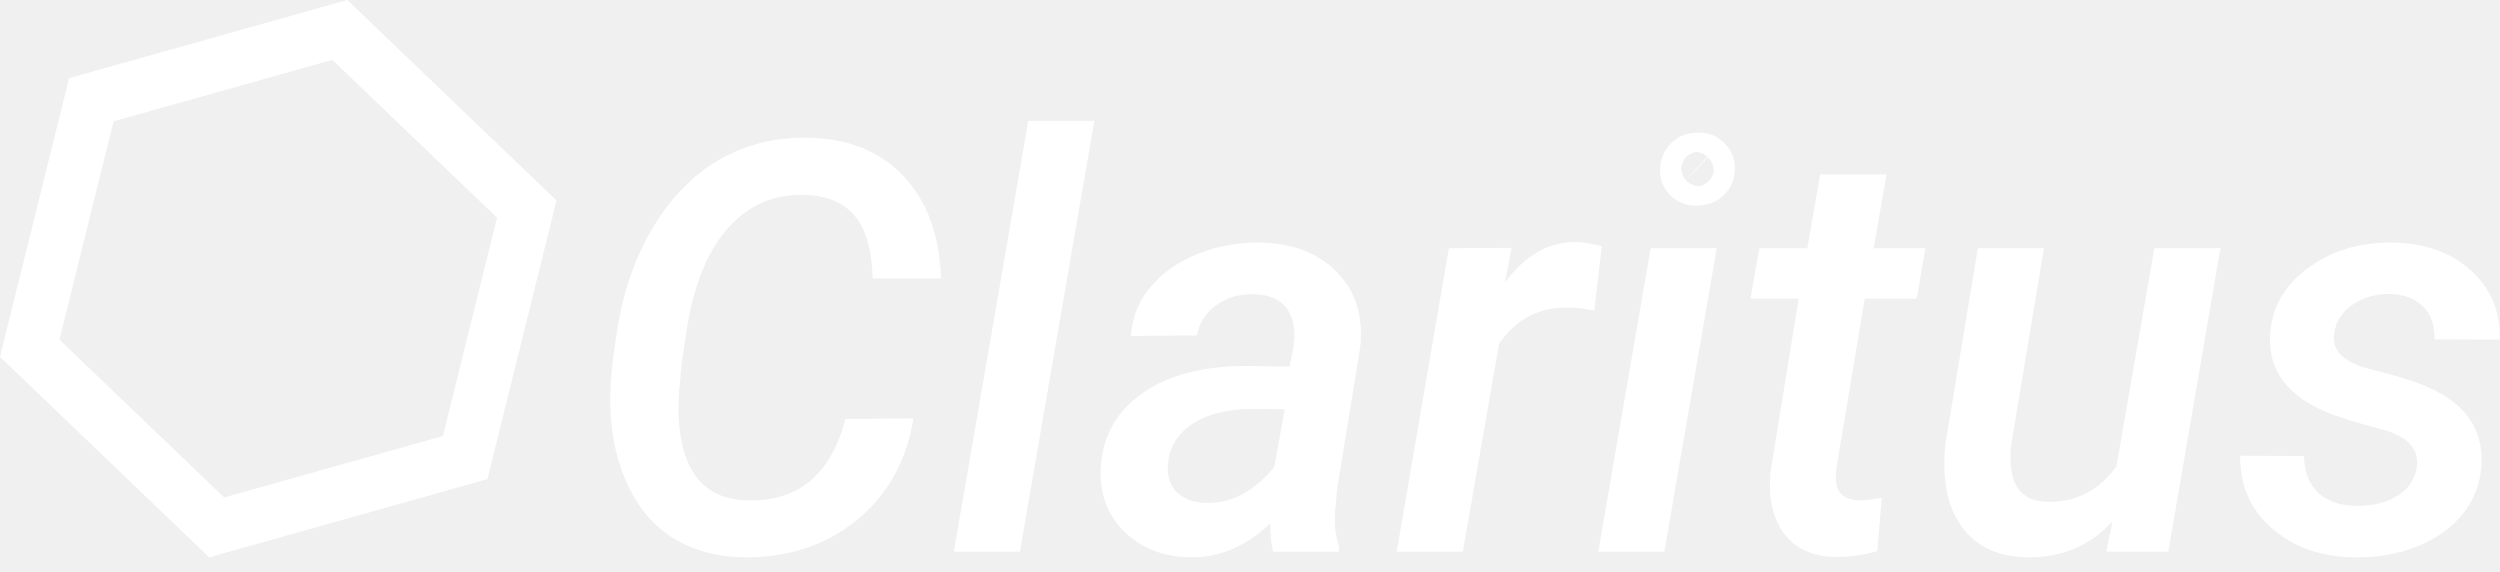
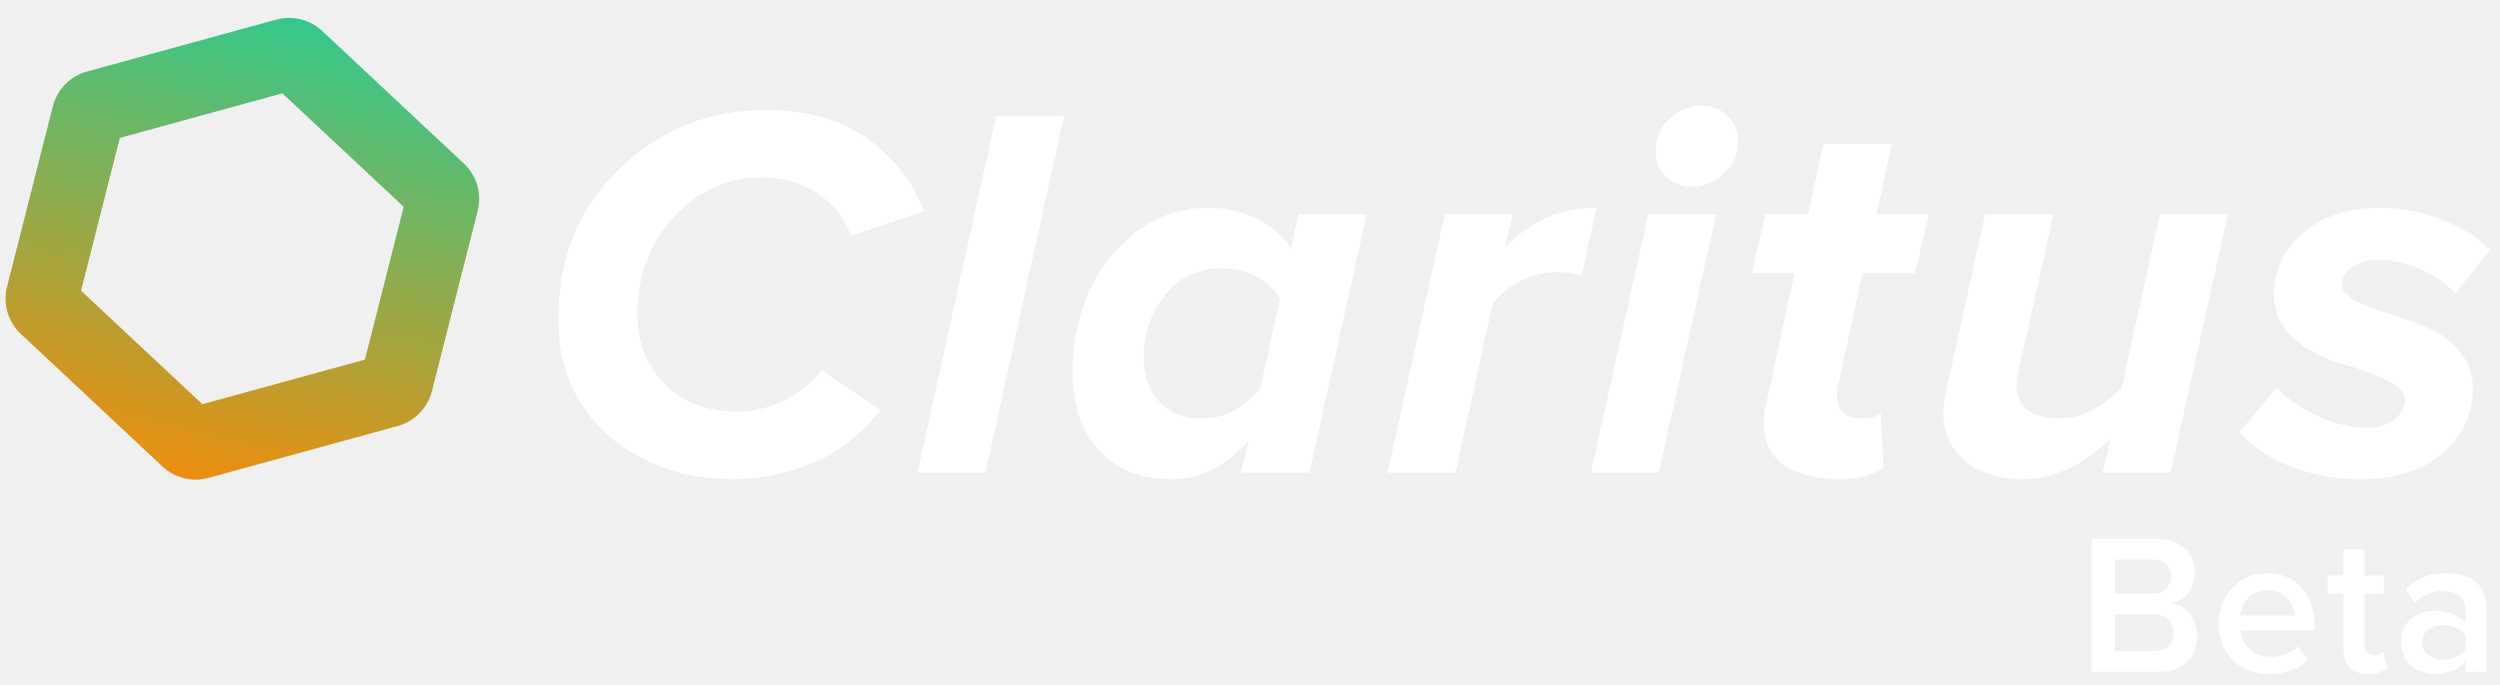
- <svg xmlns="http://www.w3.org/2000/svg" width="140" height="32" viewBox="0 0 140 32" fill="none">
-   <mask id="path-1-inside-1" fill="white">
-     <path d="M51.152 23.432C50.767 25.82 49.7 27.725 47.952 29.149C46.204 30.563 44.076 31.249 41.568 31.207C40.121 31.175 38.852 30.83 37.759 30.17C36.677 29.511 35.829 28.552 35.215 27.296C34.601 26.029 34.258 24.6 34.185 23.008C34.122 21.815 34.268 20.192 34.622 18.139C34.976 16.077 35.652 14.229 36.651 12.595C37.66 10.962 38.894 9.732 40.35 8.904C41.818 8.077 43.446 7.679 45.236 7.711C47.494 7.753 49.279 8.47 50.59 9.862C51.912 11.245 52.614 13.155 52.697 15.595H48.873C48.821 13.962 48.478 12.784 47.843 12.061C47.218 11.328 46.287 10.946 45.049 10.915C43.353 10.862 41.932 11.475 40.788 12.752C39.643 14.03 38.873 15.888 38.477 18.328L38.165 20.417L38.025 22.019C37.941 23.097 38.014 24.113 38.243 25.066C38.483 26.008 38.899 26.73 39.492 27.233C40.085 27.725 40.84 27.987 41.755 28.018C44.659 28.134 46.521 26.615 47.343 23.464L51.152 23.432Z" />
-     <path d="M57.115 30.893H53.415L57.583 6.768H61.282L57.115 30.893Z" />
-     <path d="M71.303 30.893C71.179 30.474 71.126 29.945 71.147 29.306C69.753 30.615 68.249 31.249 66.636 31.207C65.169 31.186 63.952 30.715 62.984 29.793C62.026 28.861 61.579 27.683 61.641 26.259C61.725 24.469 62.495 23.061 63.952 22.035C65.408 21.008 67.365 20.495 69.821 20.495L72.224 20.527L72.443 19.364C72.505 18.956 72.505 18.574 72.443 18.218C72.235 17.087 71.491 16.506 70.211 16.475C69.42 16.454 68.723 16.658 68.119 17.087C67.526 17.506 67.162 18.071 67.026 18.783L63.327 18.815C63.4 17.768 63.769 16.852 64.435 16.066C65.101 15.271 65.986 14.653 67.089 14.213C68.192 13.773 69.358 13.564 70.585 13.585C72.427 13.627 73.863 14.187 74.894 15.265C75.924 16.333 76.35 17.721 76.174 19.427L74.878 27.39L74.753 28.804C74.722 29.422 74.8 30.023 74.987 30.61L74.972 30.893H71.303ZM67.495 28.16C68.275 28.181 68.999 28.003 69.665 27.626C70.331 27.238 70.898 26.741 71.366 26.134L71.943 22.914L70.18 22.898C68.785 22.898 67.672 23.165 66.839 23.699C66.007 24.223 65.533 24.945 65.419 25.867C65.335 26.568 65.486 27.123 65.871 27.532C66.267 27.929 66.808 28.139 67.495 28.16Z" />
-     <path d="M89.27 17.386C88.791 17.281 88.307 17.229 87.818 17.229C86.195 17.187 84.904 17.862 83.947 19.255L81.918 30.893H78.218L81.137 13.899L84.649 13.883L84.275 15.815C85.43 14.276 86.762 13.522 88.271 13.553C88.614 13.553 89.088 13.632 89.691 13.789L89.27 17.386Z" />
-     <path d="M93.203 30.893H89.504L92.438 13.899H96.138L93.203 30.893ZM92.969 9.548C92.969 8.972 93.156 8.48 93.531 8.072C93.906 7.664 94.41 7.449 95.045 7.428C95.649 7.407 96.148 7.596 96.543 7.993C96.949 8.381 97.152 8.857 97.152 9.423C97.152 10.02 96.954 10.512 96.559 10.899C96.174 11.286 95.68 11.491 95.076 11.511C94.483 11.533 93.984 11.354 93.578 10.977C93.172 10.59 92.969 10.114 92.969 9.548Z" />
-     <path d="M105.644 9.768L104.926 13.899H107.813L107.329 16.726H104.426L102.834 26.244C102.803 26.505 102.798 26.741 102.818 26.95C102.881 27.631 103.297 27.987 104.067 28.018C104.452 28.018 104.889 27.971 105.378 27.877L105.129 30.861C104.358 31.081 103.583 31.191 102.803 31.191C101.512 31.17 100.545 30.73 99.9 29.872C99.265 29.003 99.015 27.856 99.15 26.432L100.727 16.726H98.026L98.526 13.899H101.211L101.929 9.768H105.644Z" />
-     <path d="M118.287 29.212C117.007 30.584 115.405 31.249 113.479 31.207C112.387 31.186 111.476 30.913 110.748 30.39C110.03 29.866 109.515 29.139 109.203 28.207C108.901 27.265 108.812 26.16 108.937 24.893L110.763 13.899H114.463L112.621 24.94C112.579 25.328 112.574 25.704 112.605 26.071C112.709 27.369 113.36 28.045 114.556 28.097C116.19 28.16 117.512 27.5 118.521 26.118L120.644 13.899H124.343L121.425 30.893H117.959L118.287 29.212Z" />
-     <path d="M135.332 26.181C135.509 25.144 134.838 24.427 133.319 24.029C131.81 23.621 130.78 23.296 130.228 23.055C128.084 22.134 127.049 20.731 127.122 18.846C127.174 17.317 127.861 16.056 129.182 15.061C130.514 14.056 132.106 13.564 133.959 13.585C135.749 13.606 137.205 14.114 138.329 15.108C139.464 16.103 140.02 17.407 139.999 19.019L136.331 19.003C136.352 18.218 136.139 17.605 135.691 17.166C135.244 16.715 134.63 16.48 133.849 16.459C133.027 16.459 132.32 16.663 131.727 17.071C131.144 17.48 130.806 18.014 130.712 18.673C130.566 19.626 131.232 20.291 132.71 20.668C134.188 21.035 135.28 21.375 135.988 21.689C138.048 22.6 139.042 24.024 138.969 25.961C138.917 27.039 138.563 27.982 137.908 28.788C137.263 29.584 136.394 30.196 135.301 30.626C134.208 31.044 133.048 31.238 131.82 31.207C129.978 31.186 128.449 30.646 127.231 29.589C126.024 28.532 125.431 27.175 125.452 25.521L129.026 25.537C129.047 26.448 129.318 27.139 129.838 27.61C130.358 28.081 131.071 28.322 131.976 28.332C132.892 28.332 133.652 28.144 134.255 27.767C134.869 27.38 135.228 26.851 135.332 26.181Z" />
-     <path d="M19.448 0L31.163 11.226L27.296 26.831L11.714 31.21L0 19.984L3.867 4.379L19.448 0Z" />
-   </mask>
-   <path d="M51.152 23.432C50.767 25.82 49.7 27.725 47.952 29.149C46.204 30.563 44.076 31.249 41.568 31.207C40.121 31.175 38.852 30.83 37.759 30.17C36.677 29.511 35.829 28.552 35.215 27.296C34.601 26.029 34.258 24.6 34.185 23.008C34.122 21.815 34.268 20.192 34.622 18.139C34.976 16.077 35.652 14.229 36.651 12.595C37.66 10.962 38.894 9.732 40.35 8.904C41.818 8.077 43.446 7.679 45.236 7.711C47.494 7.753 49.279 8.47 50.59 9.862C51.912 11.245 52.614 13.155 52.697 15.595H48.873C48.821 13.962 48.478 12.784 47.843 12.061C47.218 11.328 46.287 10.946 45.049 10.915C43.353 10.862 41.932 11.475 40.788 12.752C39.643 14.03 38.873 15.888 38.477 18.328L38.165 20.417L38.025 22.019C37.941 23.097 38.014 24.113 38.243 25.066C38.483 26.008 38.899 26.73 39.492 27.233C40.085 27.725 40.84 27.987 41.755 28.018C44.659 28.134 46.521 26.615 47.343 23.464L51.152 23.432Z" stroke="white" stroke-width="6" mask="url(#path-1-inside-1)" />
-   <path d="M57.115 30.893H53.415L57.583 6.768H61.282L57.115 30.893Z" stroke="white" stroke-width="6" mask="url(#path-1-inside-1)" />
-   <path d="M71.303 30.893C71.179 30.474 71.126 29.945 71.147 29.306C69.753 30.615 68.249 31.249 66.636 31.207C65.169 31.186 63.952 30.715 62.984 29.793C62.026 28.861 61.579 27.683 61.641 26.259C61.725 24.469 62.495 23.061 63.952 22.035C65.408 21.008 67.365 20.495 69.821 20.495L72.224 20.527L72.443 19.364C72.505 18.956 72.505 18.574 72.443 18.218C72.235 17.087 71.491 16.506 70.211 16.475C69.42 16.454 68.723 16.658 68.119 17.087C67.526 17.506 67.162 18.071 67.026 18.783L63.327 18.815C63.4 17.768 63.769 16.852 64.435 16.066C65.101 15.271 65.986 14.653 67.089 14.213C68.192 13.773 69.358 13.564 70.585 13.585C72.427 13.627 73.863 14.187 74.894 15.265C75.924 16.333 76.35 17.721 76.174 19.427L74.878 27.39L74.753 28.804C74.722 29.422 74.8 30.023 74.987 30.61L74.972 30.893H71.303ZM67.495 28.16C68.275 28.181 68.999 28.003 69.665 27.626C70.331 27.238 70.898 26.741 71.366 26.134L71.943 22.914L70.18 22.898C68.785 22.898 67.672 23.165 66.839 23.699C66.007 24.223 65.533 24.945 65.419 25.867C65.335 26.568 65.486 27.123 65.871 27.532C66.267 27.929 66.808 28.139 67.495 28.16Z" stroke="white" stroke-width="6" mask="url(#path-1-inside-1)" />
-   <path d="M89.27 17.386C88.791 17.281 88.307 17.229 87.818 17.229C86.195 17.187 84.904 17.862 83.947 19.255L81.918 30.893H78.218L81.137 13.899L84.649 13.883L84.275 15.815C85.43 14.276 86.762 13.522 88.271 13.553C88.614 13.553 89.088 13.632 89.691 13.789L89.27 17.386Z" stroke="white" stroke-width="6" mask="url(#path-1-inside-1)" />
-   <path d="M93.203 30.893H89.504L92.438 13.899H96.138L93.203 30.893ZM92.969 9.548C92.969 8.972 93.156 8.48 93.531 8.072C93.906 7.664 94.41 7.449 95.045 7.428C95.649 7.407 96.148 7.596 96.543 7.993C96.949 8.381 97.152 8.857 97.152 9.423C97.152 10.02 96.954 10.512 96.559 10.899C96.174 11.286 95.68 11.491 95.076 11.511C94.483 11.533 93.984 11.354 93.578 10.977C93.172 10.59 92.969 10.114 92.969 9.548Z" stroke="white" stroke-width="6" mask="url(#path-1-inside-1)" />
-   <path d="M105.644 9.768L104.926 13.899H107.813L107.329 16.726H104.426L102.834 26.244C102.803 26.505 102.798 26.741 102.818 26.95C102.881 27.631 103.297 27.987 104.067 28.018C104.452 28.018 104.889 27.971 105.378 27.877L105.129 30.861C104.358 31.081 103.583 31.191 102.803 31.191C101.512 31.17 100.545 30.73 99.9 29.872C99.265 29.003 99.015 27.856 99.15 26.432L100.727 16.726H98.026L98.526 13.899H101.211L101.929 9.768H105.644Z" stroke="white" stroke-width="6" mask="url(#path-1-inside-1)" />
-   <path d="M118.287 29.212C117.007 30.584 115.405 31.249 113.479 31.207C112.387 31.186 111.476 30.913 110.748 30.39C110.03 29.866 109.515 29.139 109.203 28.207C108.901 27.265 108.812 26.16 108.937 24.893L110.763 13.899H114.463L112.621 24.94C112.579 25.328 112.574 25.704 112.605 26.071C112.709 27.369 113.36 28.045 114.556 28.097C116.19 28.16 117.512 27.5 118.521 26.118L120.644 13.899H124.343L121.425 30.893H117.959L118.287 29.212Z" stroke="white" stroke-width="6" mask="url(#path-1-inside-1)" />
-   <path d="M135.332 26.181C135.509 25.144 134.838 24.427 133.319 24.029C131.81 23.621 130.78 23.296 130.228 23.055C128.084 22.134 127.049 20.731 127.122 18.846C127.174 17.317 127.861 16.056 129.182 15.061C130.514 14.056 132.106 13.564 133.959 13.585C135.749 13.606 137.205 14.114 138.329 15.108C139.464 16.103 140.02 17.407 139.999 19.019L136.331 19.003C136.352 18.218 136.139 17.605 135.691 17.166C135.244 16.715 134.63 16.48 133.849 16.459C133.027 16.459 132.32 16.663 131.727 17.071C131.144 17.48 130.806 18.014 130.712 18.673C130.566 19.626 131.232 20.291 132.71 20.668C134.188 21.035 135.28 21.375 135.988 21.689C138.048 22.6 139.042 24.024 138.969 25.961C138.917 27.039 138.563 27.982 137.908 28.788C137.263 29.584 136.394 30.196 135.301 30.626C134.208 31.044 133.048 31.238 131.82 31.207C129.978 31.186 128.449 30.646 127.231 29.589C126.024 28.532 125.431 27.175 125.452 25.521L129.026 25.537C129.047 26.448 129.318 27.139 129.838 27.61C130.358 28.081 131.071 28.322 131.976 28.332C132.892 28.332 133.652 28.144 134.255 27.767C134.869 27.38 135.228 26.851 135.332 26.181Z" stroke="white" stroke-width="6" mask="url(#path-1-inside-1)" />
-   <path d="M19.448 0L31.163 11.226L27.296 26.831L11.714 31.21L0 19.984L3.867 4.379L19.448 0Z" stroke="white" stroke-width="6" mask="url(#path-1-inside-1)" />
+ <svg xmlns="http://www.w3.org/2000/svg" width="201" height="55" viewBox="0 0 201 55" fill="none">
+   <path fill-rule="evenodd" clip-rule="evenodd" d="M9.635 11.088L6.516 23.373L16.27 32.497L29.339 28.912L32.458 16.627L22.704 7.503L9.635 11.088ZM6.994 5.75C5.642 6.121 4.593 7.19 4.248 8.549L0.566 23.051C0.217 24.428 0.644 25.886 1.681 26.856L13.072 37.511C14.061 38.436 15.459 38.782 16.765 38.423L31.979 34.25C33.332 33.879 34.381 32.81 34.726 31.451L38.407 16.949C38.757 15.572 38.33 14.114 37.292 13.144L25.902 2.489C24.913 1.564 23.514 1.218 22.208 1.577L6.994 5.75Z" fill="url(#paint0_linear)" />
+   <path d="M58.996 38.516C54.954 38.516 51.585 37.341 48.891 34.99C46.225 32.611 44.892 29.5 44.892 25.659C44.892 20.728 46.526 16.701 49.794 13.576C53.062 10.423 56.989 8.846 61.576 8.846C64.872 8.846 67.581 9.606 69.703 11.125C71.853 12.644 73.386 14.594 74.304 16.973L68.413 18.951C67.868 17.46 66.951 16.314 65.661 15.511C64.399 14.68 62.937 14.264 61.275 14.264C58.523 14.264 56.158 15.325 54.18 17.446C52.23 19.567 51.256 22.176 51.256 25.272C51.256 27.537 51.987 29.414 53.449 30.905C54.939 32.367 56.903 33.098 59.34 33.098C60.572 33.098 61.805 32.797 63.038 32.195C64.27 31.593 65.288 30.79 66.091 29.787L70.778 32.969C69.258 34.918 67.438 36.337 65.317 37.226C63.224 38.086 61.117 38.516 58.996 38.516Z" fill="white" />
+   <path d="M79.228 38H73.767L80.088 9.319H85.549L79.228 38Z" fill="white" />
+   <path d="M97.199 16.715C98.575 16.715 99.851 17.002 101.026 17.575C102.201 18.148 103.133 18.951 103.821 19.983L104.38 17.231H109.884L105.283 38H99.779L100.381 35.42C98.632 37.484 96.554 38.516 94.146 38.516C91.738 38.516 89.817 37.756 88.384 36.237C86.951 34.718 86.234 32.611 86.234 29.916C86.234 27.737 86.635 25.673 87.438 23.724C88.269 21.746 89.531 20.083 91.222 18.736C92.942 17.389 94.934 16.715 97.199 16.715ZM98.059 21.574C96.31 21.574 94.848 22.291 93.673 23.724C92.526 25.157 91.953 26.849 91.953 28.798C91.953 30.26 92.383 31.435 93.243 32.324C94.103 33.213 95.207 33.657 96.554 33.657C98.446 33.657 100.037 32.84 101.327 31.206L102.918 23.982C101.857 22.377 100.238 21.574 98.059 21.574Z" fill="white" />
+   <path d="M117.019 38H111.558L116.159 17.231H121.62L120.975 19.94C122.982 17.79 125.447 16.715 128.371 16.715L127.167 22.133C126.479 21.961 125.82 21.875 125.189 21.875C123.211 21.875 121.491 22.706 120.029 24.369L117.019 38Z" fill="white" />
+   <path d="M136.041 14.995C135.209 14.995 134.507 14.723 133.934 14.178C133.389 13.633 133.117 12.974 133.117 12.2C133.117 11.082 133.489 10.193 134.235 9.534C135.009 8.846 135.854 8.502 136.772 8.502C137.632 8.502 138.334 8.774 138.879 9.319C139.452 9.864 139.739 10.523 139.739 11.297C139.739 12.415 139.352 13.318 138.578 14.006C137.804 14.665 136.958 14.995 136.041 14.995ZM133.375 38H127.914L132.515 17.231H137.976L133.375 38Z" fill="white" />
+   <path d="M147.992 38.516C146.071 38.516 144.551 38.143 143.433 37.398C142.344 36.624 141.799 35.492 141.799 34.001C141.799 33.514 141.857 33.041 141.971 32.582L144.293 21.961H140.854L141.928 17.231H145.368L146.615 11.555H152.119L150.872 17.231H155.087L153.968 21.961H149.755L147.776 30.991C147.719 31.335 147.69 31.622 147.69 31.851C147.69 33.055 148.364 33.657 149.711 33.657C150.371 33.657 150.872 33.514 151.216 33.227L151.431 37.613C150.543 38.215 149.396 38.516 147.992 38.516Z" fill="white" />
+   <path d="M159.597 17.231H165.101L162.306 29.744C162.191 30.26 162.134 30.676 162.134 30.991C162.134 31.88 162.449 32.553 163.08 33.012C163.739 33.442 164.585 33.657 165.617 33.657C167.222 33.657 168.87 32.84 170.562 31.206L173.658 17.231H179.119L174.518 38H169.057L169.659 35.291C167.394 37.441 165.086 38.516 162.736 38.516C160.758 38.516 159.181 38.029 158.006 37.054C156.83 36.079 156.243 34.789 156.243 33.184C156.243 32.697 156.314 32.138 156.458 31.507L159.597 17.231Z" fill="white" />
+   <path d="M189.83 38.516C187.91 38.516 186.075 38.201 184.326 37.57C182.606 36.911 181.173 35.979 180.026 34.775L183.079 31.12C183.738 31.923 184.756 32.668 186.132 33.356C187.537 34.044 188.941 34.388 190.346 34.388C191.235 34.388 191.952 34.173 192.496 33.743C193.07 33.284 193.356 32.768 193.356 32.195C193.356 31.536 192.797 30.962 191.679 30.475C190.59 29.959 189.386 29.529 188.067 29.185C186.777 28.812 185.573 28.167 184.455 27.25C183.366 26.304 182.821 25.129 182.821 23.724C182.821 21.803 183.581 20.155 185.1 18.779C186.648 17.403 188.741 16.715 191.378 16.715C193.127 16.715 194.775 17.03 196.323 17.661C197.9 18.263 199.19 19.08 200.193 20.112L197.398 23.595C196.854 22.907 195.993 22.291 194.818 21.746C193.671 21.173 192.496 20.886 191.292 20.886C190.375 20.886 189.644 21.087 189.099 21.488C188.555 21.861 188.282 22.334 188.282 22.907C188.282 23.366 188.641 23.781 189.357 24.154C190.074 24.527 190.948 24.871 191.98 25.186C193.012 25.501 194.044 25.874 195.076 26.304C196.137 26.734 197.025 27.379 197.742 28.239C198.459 29.07 198.817 30.074 198.817 31.249C198.817 33.313 198 35.047 196.366 36.452C194.761 37.828 192.582 38.516 189.83 38.516Z" fill="white" />
+   <path d="M173.568 54C175.584 54 176.672 52.768 176.672 51.104C176.672 49.808 175.76 48.672 174.608 48.496C175.6 48.288 176.464 47.376 176.464 46.048C176.464 44.544 175.392 43.328 173.424 43.328H168.176V54H173.568ZM173.056 47.728H170.048V44.976H173.056C174 44.976 174.544 45.568 174.544 46.352C174.544 47.168 174 47.728 173.056 47.728ZM173.136 52.352H170.048V49.376H173.136C174.192 49.376 174.752 50.064 174.752 50.864C174.752 51.792 174.144 52.352 173.136 52.352Z" fill="white" />
+   <path d="M182.422 54.192C183.638 54.192 184.774 53.792 185.558 53.056L184.79 51.952C184.23 52.512 183.35 52.816 182.582 52.816C181.126 52.816 180.262 51.84 180.134 50.688H186.086V50.272C186.086 47.84 184.614 46.08 182.294 46.08C180.006 46.08 178.374 47.888 178.374 50.128C178.374 52.576 180.086 54.192 182.422 54.192ZM184.47 49.488H180.118C180.182 48.56 180.854 47.456 182.278 47.456C183.798 47.456 184.422 48.576 184.47 49.488Z" fill="white" />
+   <path d="M190.401 54.192C191.169 54.192 191.665 53.968 191.969 53.696L191.569 52.416C191.441 52.56 191.153 52.704 190.833 52.704C190.353 52.704 190.097 52.304 190.097 51.776V47.728H191.665V46.272H190.097V44.16H188.417V46.272H187.137V47.728H188.417V52.192C188.417 53.488 189.089 54.192 190.401 54.192Z" fill="white" />
+   <path d="M199.91 54V48.864C199.91 46.8 198.406 46.08 196.678 46.08C195.446 46.08 194.326 46.464 193.43 47.328L194.134 48.496C194.79 47.824 195.558 47.504 196.422 47.504C197.478 47.504 198.23 48.048 198.23 48.944V50.096C197.654 49.44 196.774 49.104 195.718 49.104C194.454 49.104 193.046 49.84 193.046 51.632C193.046 53.328 194.47 54.192 195.718 54.192C196.742 54.192 197.654 53.824 198.23 53.152V54H199.91ZM196.39 53.04C195.446 53.04 194.726 52.496 194.726 51.648C194.726 50.816 195.446 50.256 196.39 50.256C197.11 50.256 197.83 50.528 198.23 51.056V52.24C197.83 52.768 197.11 53.04 196.39 53.04Z" fill="white" />
+   <defs>
+     <linearGradient id="paint0_linear" x1="25.129" y1="-2.227" x2="14.221" y2="42.319" gradientUnits="userSpaceOnUse">
+       <stop stop-color="#21CE99" />
+       <stop offset="1" stop-color="#FF8800" />
+     </linearGradient>
+   </defs>
</svg>
